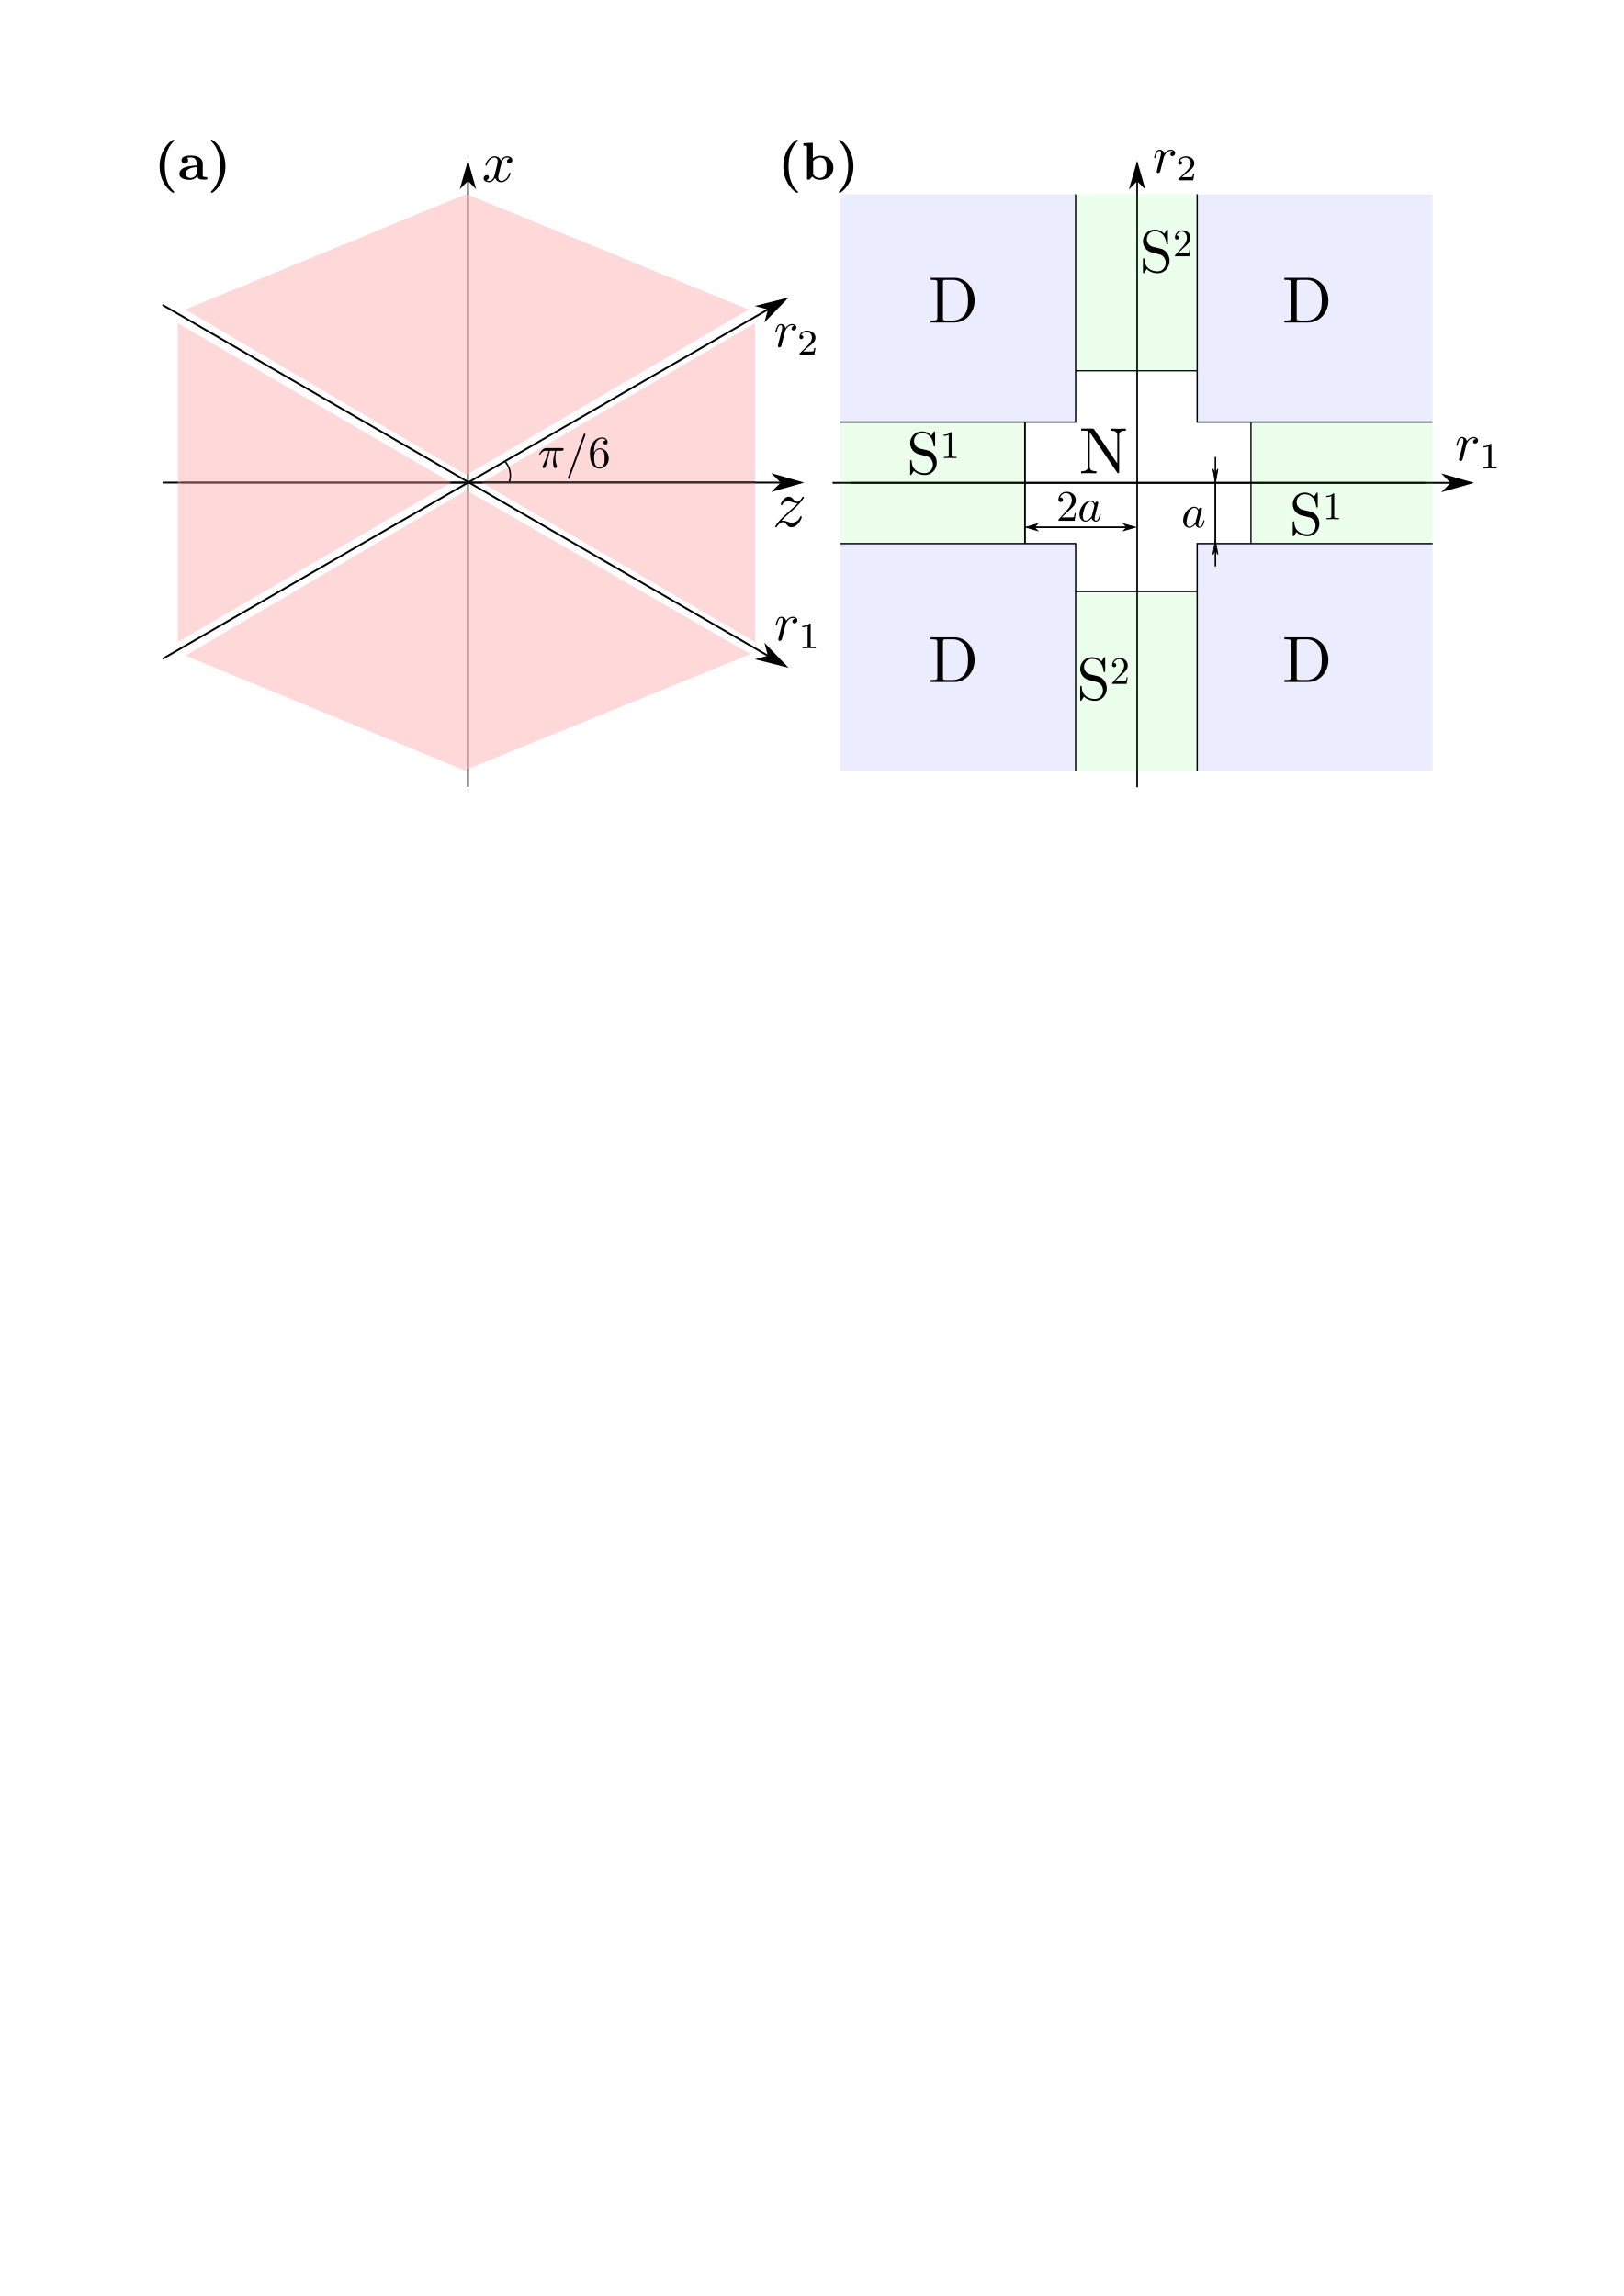
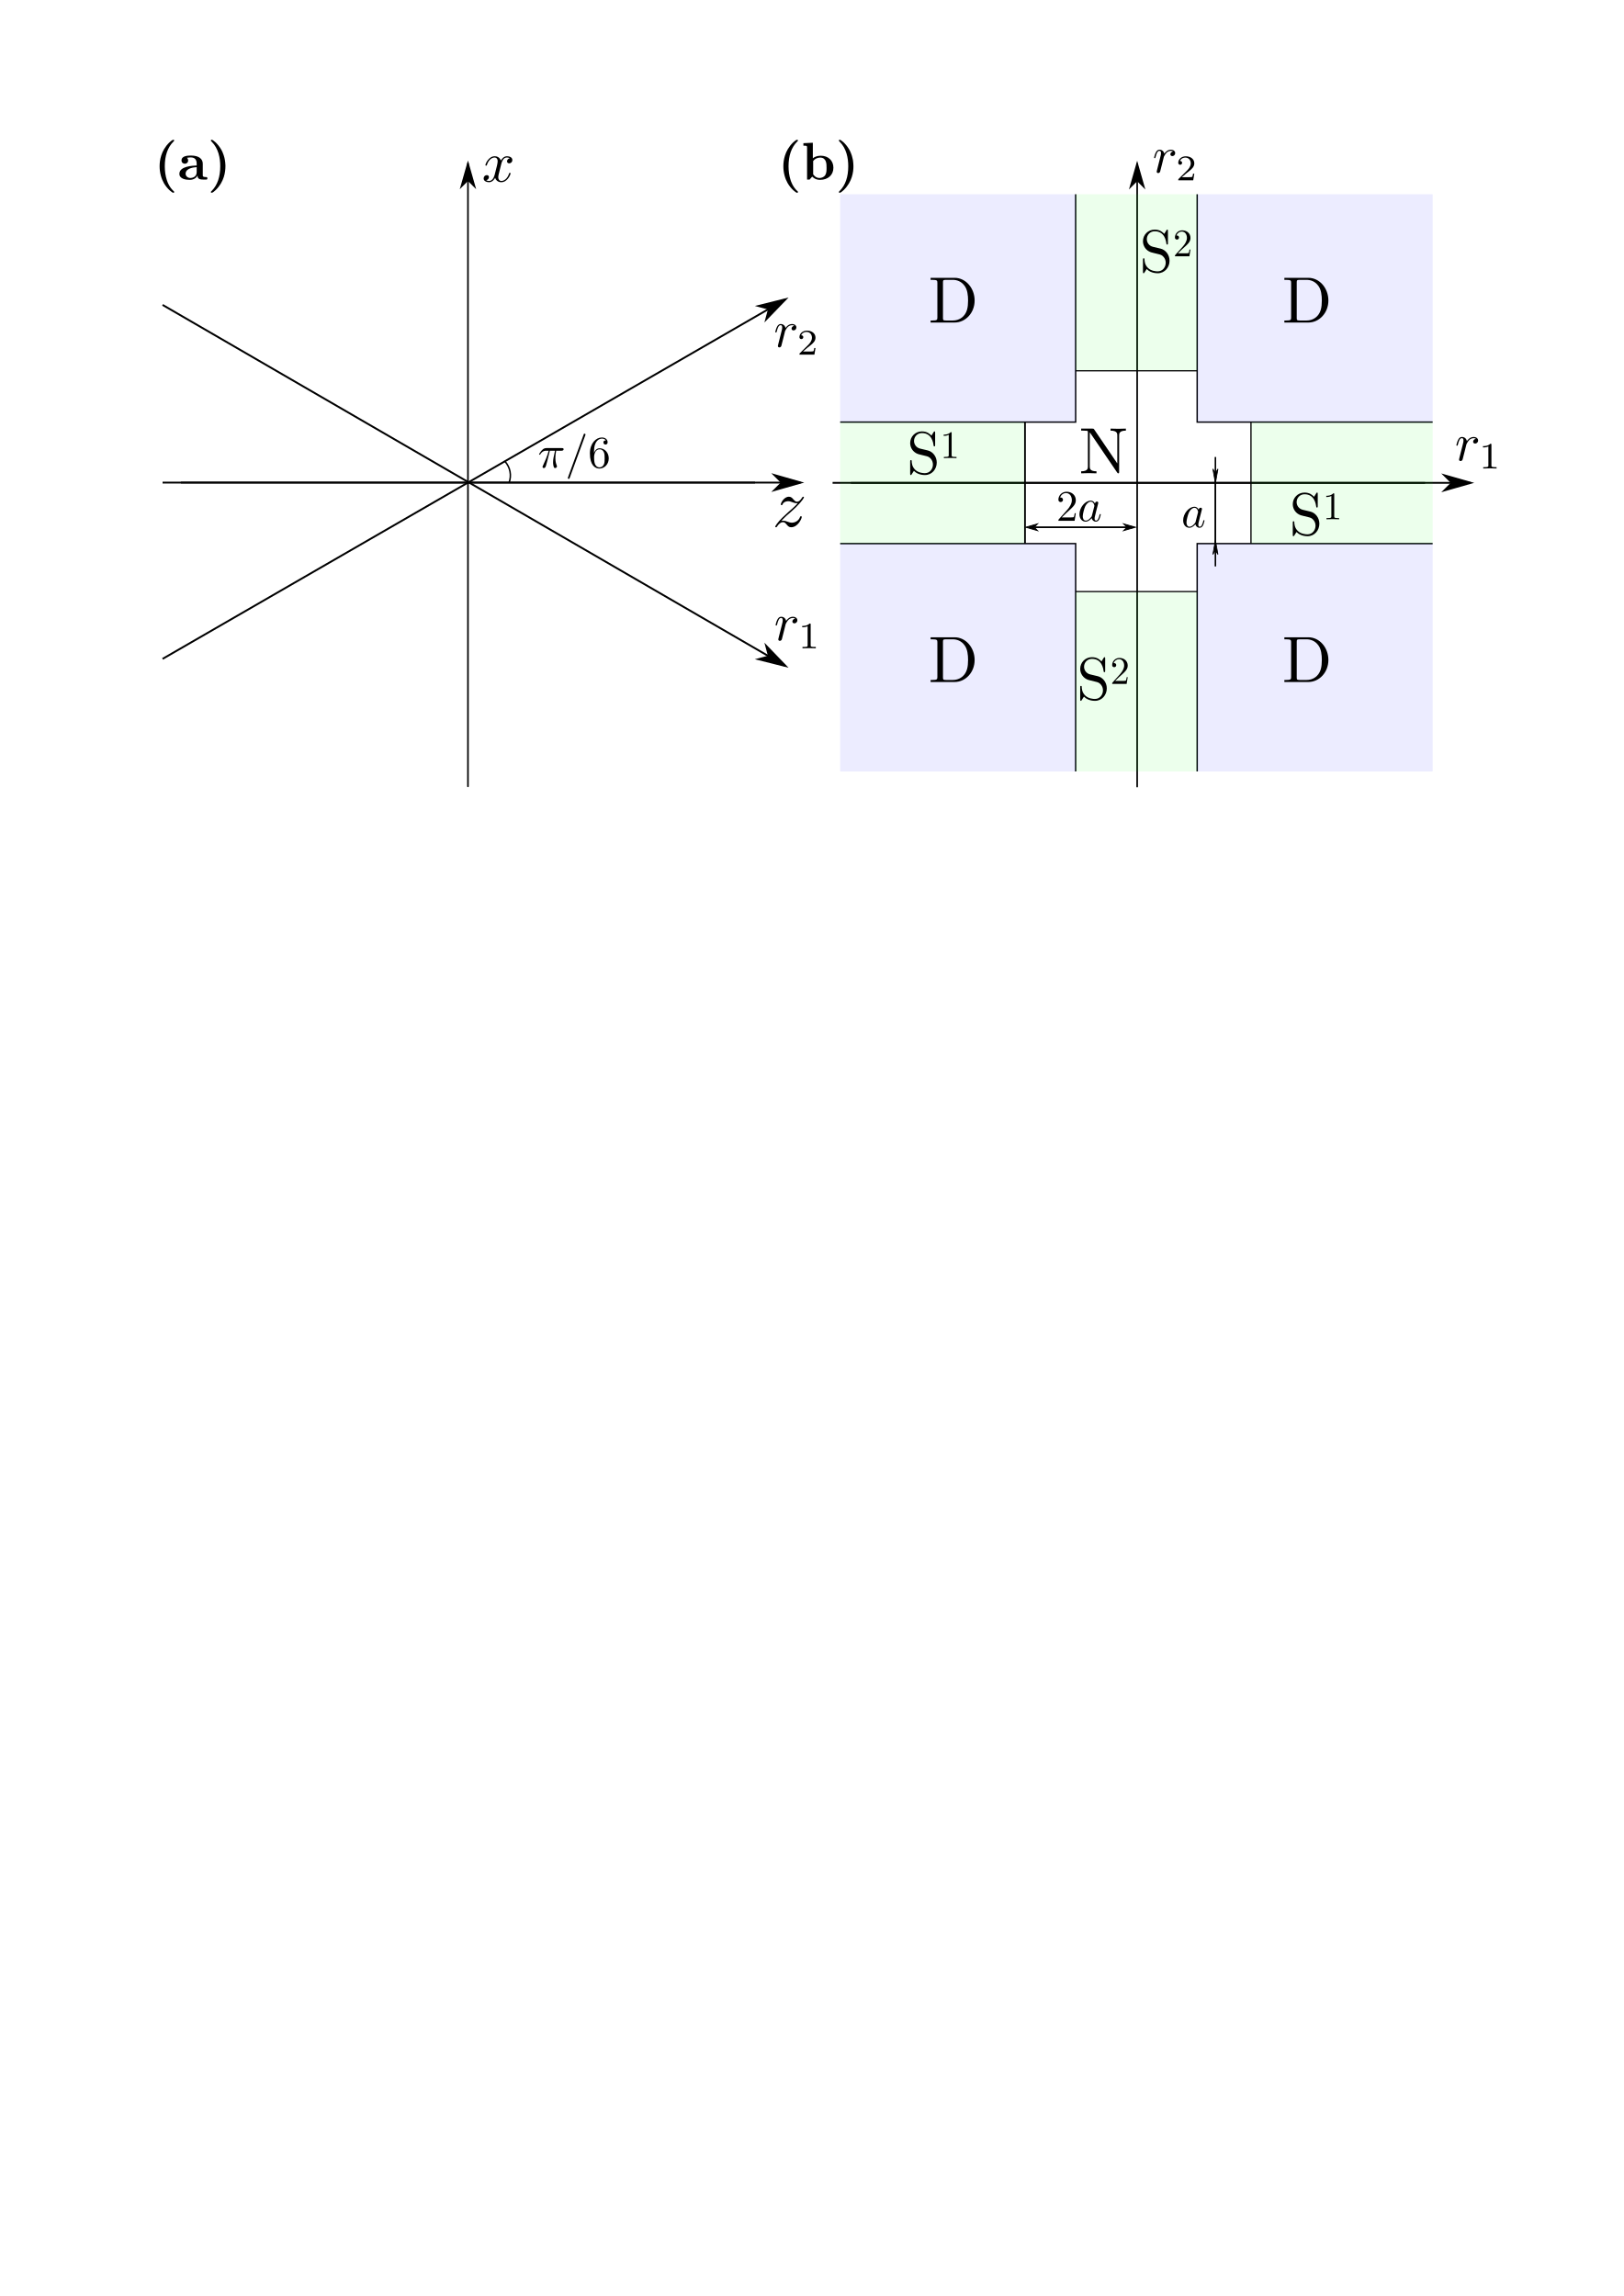
<svg xmlns="http://www.w3.org/2000/svg" width="210mm" height="297mm" viewBox="0 0 210 297" version="1.1" id="svg2083">
  <defs id="defs2080">
    <clipPath clipPathUnits="userSpaceOnUse" id="clipPath40">
      <path d="M 0,0 H 660.06 V 319.818 H 0 Z" id="path38" />
    </clipPath>
  </defs>
  <g id="layer1">
    <g id="g32" transform="matrix(0.2619657,0,0,-0.2619657,20.64378,101.8595)">
      <g id="g34">
        <g id="g36" />
        <g id="g274">
          <g clip-path="url(#clipPath40)" id="g272">
            <g id="g270">
-               <path d="m 293.965,229.279 -135,-78.75 h 135" style="fill:#ffaaaa;fill-opacity:0.442;fill-rule:nonzero;stroke:none" id="path42" />
              <g transform="matrix(1,0,0,-1,0,319.8181)" id="g46">
                <path d="m 152.23,11.789 c 0,102.496 0,204.996 0,307.5" style="fill:none;stroke:#000000;stroke-width:0.799;stroke-linecap:round;stroke-linejoin:miter;stroke-miterlimit:4;stroke-dasharray:none;stroke-opacity:1" id="path44" />
              </g>
              <g transform="matrix(0,-1,-1,0,0,319.8181)" id="g50">
                <path d="m 19.777,-152.23 3.2,-3.2 -11.188,3.2 11.188,3.195 z" style="fill:#000000;fill-opacity:1;fill-rule:evenodd;stroke:#000000;stroke-width:0.852;stroke-linecap:butt;stroke-linejoin:miter;stroke-miterlimit:4;stroke-dasharray:none;stroke-opacity:1" id="path48" />
              </g>
              <g transform="matrix(1,0,0,-1,0,319.8181)" id="g54">
                <path d="m 10.5,169.289 c 94.488,0 188.977,0 283.465,0" style="fill:none;stroke:#000000;stroke-width:0.856;stroke-linecap:butt;stroke-linejoin:miter;stroke-miterlimit:4;stroke-dasharray:none;stroke-opacity:1" id="path52" />
              </g>
              <g transform="matrix(1,0,0,-1,0,319.8181)" id="g58">
                <path d="m 1.465,169.289 c 105,0 210,0 315,0" style="fill:none;stroke:#000000;stroke-width:0.916;stroke-linecap:butt;stroke-linejoin:miter;stroke-miterlimit:4;stroke-dasharray:none;stroke-opacity:1" id="path56" />
              </g>
              <g transform="matrix(-1,0,0,1,0,319.8181)" id="g62">
                <path d="m -307.305,-169.289 3.66,-3.66 -12.82,3.66 12.82,3.664 z" style="fill:#000000;fill-opacity:1;fill-rule:evenodd;stroke:#000000;stroke-width:0.977;stroke-linecap:butt;stroke-linejoin:miter;stroke-miterlimit:4;stroke-dasharray:none;stroke-opacity:1" id="path60" />
              </g>
              <g transform="matrix(1,0,0,-1,0,319.8181)" id="g66">
                <path d="m 1.465,256.332 c 102.5,-59.18 205,-118.355 307.5,-177.535" style="fill:#000000;fill-opacity:1;fill-rule:nonzero;stroke:#000000;stroke-width:0.929;stroke-linecap:butt;stroke-linejoin:miter;stroke-miterlimit:4;stroke-dasharray:none;stroke-opacity:1" id="path64" />
              </g>
              <g transform="matrix(-1,-0.57735,-0.57735,1,0,319.8181)" id="g70">
                <path d="m -189.56,-192.884 3.217,-3.217 -11.261,3.218 11.261,3.216 z" style="fill:#000000;fill-opacity:1;fill-rule:evenodd;stroke:#000000;stroke-width:0.858;stroke-linecap:butt;stroke-linejoin:miter;stroke-miterlimit:4;stroke-dasharray:none;stroke-opacity:1" id="path68" />
              </g>
              <g transform="matrix(1,0,0,-1,0,319.8181)" id="g74">
                <path d="m 1.465,81.551 c 102.5,59.422 205,118.84 307.5,178.261" style="fill:#000000;fill-opacity:1;fill-rule:nonzero;stroke:#000000;stroke-width:0.931;stroke-linecap:butt;stroke-linejoin:miter;stroke-miterlimit:4;stroke-dasharray:none;stroke-opacity:1" id="path72" />
              </g>
              <g transform="matrix(-1,0.579717,0.579717,1,0,319.8181)" id="g78">
                <path d="m -335.926,-60.402 3.218,-3.222 -11.272,3.223 11.272,3.219 z" style="fill:#000000;fill-opacity:1;fill-rule:evenodd;stroke:#000000;stroke-width:0.859;stroke-linecap:butt;stroke-linejoin:miter;stroke-miterlimit:4;stroke-dasharray:none;stroke-opacity:1" id="path76" />
              </g>
              <g transform="matrix(1,0,0,-1,0,319.8181)" id="g82">
                <path d="m 170.473,158.789 c 2.64,2.934 3.418,6.992 2.027,10.625" style="fill:none;stroke:#000000;stroke-width:0.732;stroke-linecap:butt;stroke-linejoin:miter;stroke-miterlimit:4;stroke-dasharray:none;stroke-opacity:1" id="path80" />
              </g>
-               <path d="M 151.465,293.029 V 154.279 L 12.715,235.974" style="fill:#ffaaaa;fill-opacity:0.442;fill-rule:nonzero;stroke:none" id="path84" />
-               <path d="m 151.465,293.029 v -138.75 l 139.41,81.695" style="fill:#ffaaaa;fill-opacity:0.442;fill-rule:nonzero;stroke:none" id="path86" />
-               <path d="m 151.465,8.779 v 138 l 140.25,-80.941" style="fill:#ffaaaa;fill-opacity:0.442;fill-rule:nonzero;stroke:none" id="path88" />
-               <path d="m 151.465,8.029 v 138.75 L 12.715,65.088" style="fill:#ffaaaa;fill-opacity:0.442;fill-rule:nonzero;stroke:none" id="path90" />
-               <path d="m 8.965,229.279 135,-78.75 h -135" style="fill:#ffaaaa;fill-opacity:0.442;fill-rule:nonzero;stroke:none" id="path92" />
-               <path d="m 8.965,71.779 135,78.75 h -135" style="fill:#ffaaaa;fill-opacity:0.442;fill-rule:nonzero;stroke:none" id="path94" />
-               <path d="m 293.965,71.779 -135,78.75 h 135" style="fill:#ffaaaa;fill-opacity:0.442;fill-rule:nonzero;stroke:none" id="path96" />
              <g transform="matrix(1,0,0,-1,0,319.8181)" id="g100">
                <path d="m 482.617,11.914 c 0,102.496 0,204.996 0,307.5" style="fill:none;stroke:#000000;stroke-width:0.799;stroke-linecap:round;stroke-linejoin:miter;stroke-miterlimit:4;stroke-dasharray:none;stroke-opacity:1" id="path98" />
              </g>
              <g transform="matrix(0,-1,-1,0,0,319.8181)" id="g104">
                <path d="m 19.902,-482.617 3.2,-3.195 -11.188,3.195 11.188,3.195 z" style="fill:#000000;fill-opacity:1;fill-rule:evenodd;stroke:#000000;stroke-width:0.852;stroke-linecap:butt;stroke-linejoin:miter;stroke-miterlimit:4;stroke-dasharray:none;stroke-opacity:1" id="path102" />
              </g>
              <g transform="matrix(1,0,0,-1,0,319.8181)" id="g108">
                <path d="m 341.285,169.414 c 94.492,0 188.977,0 283.465,0" style="fill:none;stroke:#000000;stroke-width:0.856;stroke-linecap:butt;stroke-linejoin:miter;stroke-miterlimit:4;stroke-dasharray:none;stroke-opacity:1" id="path106" />
              </g>
              <g transform="matrix(1,0,0,-1,0,319.8181)" id="g112">
                <path d="m 332.25,169.414 c 105,0 210,0 315,0" style="fill:none;stroke:#000000;stroke-width:0.916;stroke-linecap:butt;stroke-linejoin:miter;stroke-miterlimit:4;stroke-dasharray:none;stroke-opacity:1" id="path110" />
              </g>
              <g transform="matrix(-1,0,0,1,0,319.8181)" id="g116">
                <path d="m -638.094,-169.414 3.664,-3.66 -12.82,3.66 12.82,3.664 z" style="fill:#000000;fill-opacity:1;fill-rule:evenodd;stroke:#000000;stroke-width:0.977;stroke-linecap:butt;stroke-linejoin:miter;stroke-miterlimit:4;stroke-dasharray:none;stroke-opacity:1" id="path114" />
              </g>
              <g transform="matrix(1,0,0,-1,0,319.8181)" id="g120">
                <path d="m 452.25,26.914 v 112.5 H 336" style="fill:none;stroke:#000000;stroke-width:0.683;stroke-linecap:butt;stroke-linejoin:miter;stroke-miterlimit:4;stroke-dasharray:none;stroke-opacity:1" id="path118" />
              </g>
              <path d="m 336,292.904 h 116.25 v -112.5 H 336 Z" style="fill:#0000ff;fill-opacity:0.078;fill-rule:nonzero;stroke:none" id="path122" />
              <g transform="matrix(1,0,0,-1,0,319.8181)" id="g126">
                <path d="m 512.25,26.914 v 112.5 H 628.5" style="fill:none;stroke:#000000;stroke-width:0.683;stroke-linecap:butt;stroke-linejoin:miter;stroke-miterlimit:4;stroke-dasharray:none;stroke-opacity:1" id="path124" />
              </g>
              <path d="M 512.25,292.904 H 628.5 v -112.5 H 512.25 Z" style="fill:#0000ff;fill-opacity:0.078;fill-rule:nonzero;stroke:none" id="path128" />
              <g transform="matrix(1,0,0,-1,0,319.8181)" id="g132">
                <path d="m 512.25,311.914 v -112.5 H 628.5" style="fill:none;stroke:#000000;stroke-width:0.683;stroke-linecap:butt;stroke-linejoin:miter;stroke-miterlimit:4;stroke-dasharray:none;stroke-opacity:1" id="path130" />
              </g>
              <path d="M 512.25,120.404 H 628.5 V 7.904 H 512.25 Z" style="fill:#0000ff;fill-opacity:0.078;fill-rule:nonzero;stroke:none" id="path134" />
              <g transform="matrix(1,0,0,-1,0,319.8181)" id="g138">
                <path d="m 452.25,311.914 v -112.5 H 336" style="fill:none;stroke:#000000;stroke-width:0.683;stroke-linecap:butt;stroke-linejoin:miter;stroke-miterlimit:4;stroke-dasharray:none;stroke-opacity:1" id="path136" />
              </g>
              <path d="M 336,120.404 H 452.25 V 7.904 H 336 Z" style="fill:#0000ff;fill-opacity:0.078;fill-rule:nonzero;stroke:none" id="path140" />
              <path d="m 336,180.404 h 91.244 v -60 H 336 Z" style="fill:#00ff00;fill-opacity:0.078;fill-rule:nonzero;stroke:none;stroke-width:0.967" id="path142" />
              <g transform="matrix(0.9358391,0,0,-1,21.55808,319.8181)" id="g146">
                <path d="m 433.5,139.414 v 60" style="fill:none;stroke:#000000;stroke-width:0.898;stroke-linecap:butt;stroke-linejoin:miter;stroke-miterlimit:4;stroke-dasharray:none;stroke-opacity:1" id="path144" />
              </g>
              <path d="M 538.807,180.404 H 628.5 v -60 h -89.693 z" style="fill:#00ff00;fill-opacity:0.078;fill-rule:nonzero;stroke:none;stroke-width:0.959" id="path148" />
              <g transform="matrix(0.5154764,0,0,-1,50.32596,319.8181)" id="g152">
                <path d="m 947.631,139.414 v 60" style="fill:none;stroke:#000000;stroke-width:1.2;stroke-linecap:butt;stroke-linejoin:miter;stroke-miterlimit:4;stroke-dasharray:none;stroke-opacity:1" id="path150" />
              </g>
              <path d="m 452.25,96.723 h 60 V 7.904 h -60 z" style="fill:#00ff00;fill-opacity:0.078;fill-rule:nonzero;stroke:none;stroke-width:0.973" id="path154" />
              <g transform="matrix(0,-0.5104551,-1,0,0,303.4129)" id="g158">
                <path d="m 404.912,-512.25 v 60" style="fill:none;stroke:#000000;stroke-width:1.2;stroke-linecap:butt;stroke-linejoin:miter;stroke-miterlimit:4;stroke-dasharray:none;stroke-opacity:1" id="path156" />
              </g>
              <path d="m 452.25,292.904 h 60 v -87.176 h -60 z" style="fill:#00ff00;fill-opacity:0.078;fill-rule:nonzero;stroke:none;stroke-width:0.964" id="path160" />
              <g transform="matrix(0,0.5010092,-1,0,0,317.9307)" id="g164">
                <path d="m -223.953,-512.25 v 60" style="fill:none;stroke:#000000;stroke-width:1.2;stroke-linecap:butt;stroke-linejoin:miter;stroke-miterlimit:4;stroke-dasharray:none;stroke-opacity:1" id="path162" />
              </g>
              <g transform="matrix(1.069283,0,0,-1,-33.1347,312.8985)" id="g168">
                <path d="m 435,184.414 h 45.75" style="fill:none;stroke:#000000;stroke-width:0.828;stroke-linecap:butt;stroke-linejoin:miter;stroke-miterlimit:4;stroke-dasharray:none;stroke-opacity:1" id="path166" />
              </g>
              <g transform="matrix(1,0,0,-1,-6.560414,312.8985)" id="g172">
                <path d="m 438.312,184.414 1.661,-1.656 -5.801,1.656 5.801,1.656 z" style="fill:#000000;fill-opacity:1;fill-rule:evenodd;stroke:#000000;stroke-width:0.442;stroke-linecap:butt;stroke-linejoin:miter;stroke-miterlimit:4;stroke-dasharray:none;stroke-opacity:1" id="path170" />
              </g>
              <g transform="matrix(-1,0,0,1,0.1729882,312.8985)" id="g176">
                <path d="m -477.438,-184.414 1.657,-1.656 -5.797,1.656 5.797,1.656 z" style="fill:#000000;fill-opacity:1;fill-rule:evenodd;stroke:#000000;stroke-width:0.442;stroke-linecap:butt;stroke-linejoin:miter;stroke-miterlimit:4;stroke-dasharray:none;stroke-opacity:1" id="path174" />
              </g>
              <g transform="matrix(0.625,0,0,-1,0,319.8181)" id="g180">
                <path d="m 834,168.664 v 30" style="fill:none;stroke:#000000;stroke-width:1.016;stroke-linecap:butt;stroke-linejoin:miter;stroke-miterlimit:4;stroke-dasharray:none;stroke-opacity:1" id="path178" />
              </g>
              <g transform="matrix(0,1,0.625,0,0,319.8181)" id="g184">
                <path d="m -164.598,834 2.032,-2.031 -7.114,2.031 7.114,2.031 z" style="fill:#000000;fill-opacity:1;fill-rule:evenodd;stroke:#000000;stroke-width:0.542;stroke-linecap:butt;stroke-linejoin:miter;stroke-miterlimit:4;stroke-dasharray:none;stroke-opacity:1" id="path182" />
              </g>
              <g transform="matrix(0,-1,-0.625,0,0,319.8181)" id="g188">
                <path d="m 202.727,-834 2.031,-2.031 -7.11,2.031 7.11,2.031 z" style="fill:#000000;fill-opacity:1;fill-rule:evenodd;stroke:#000000;stroke-width:0.542;stroke-linecap:butt;stroke-linejoin:miter;stroke-miterlimit:4;stroke-dasharray:none;stroke-opacity:1" id="path186" />
              </g>
              <g transform="matrix(0.625,0,0,-1,0,319.8181)" id="g192">
                <path d="m 834,156.664 c 0,10.344 0,36 0,54" style="fill:none;stroke:#000000;stroke-width:1.2;stroke-linecap:butt;stroke-linejoin:miter;stroke-miterlimit:4;stroke-dasharray:none;stroke-opacity:1" id="path190" />
              </g>
              <path d="m 192.668,166.267 h 2.539 c -0.742,-3.304 -0.945,-4.269 -0.945,-5.754 0,-0.336 0,-0.941 0.179,-1.707 0.227,-0.965 0.473,-1.101 0.809,-1.101 0.449,0 0.922,0.383 0.922,0.832 0,0.137 0,0.179 -0.137,0.496 -0.648,1.617 -0.648,3.055 -0.648,3.683 0,1.192 0.156,2.379 0.402,3.551 h 2.563 c 0.293,0 1.101,0 1.101,0.762 0,0.539 -0.473,0.539 -0.898,0.539 h -7.504 c -0.496,0 -1.348,0 -2.336,-1.055 -0.789,-0.875 -1.371,-1.91 -1.371,-2 0,-0.023 0,-0.226 0.269,-0.226 0.18,0 0.223,0.09 0.36,0.269 1.101,1.711 2.402,1.711 2.851,1.711 h 1.281 c -0.718,-2.699 -1.933,-5.394 -2.875,-7.437 -0.179,-0.336 -0.179,-0.383 -0.179,-0.539 0,-0.426 0.359,-0.586 0.652,-0.586 0.672,0 0.852,0.609 1.121,1.437 0.317,1.035 0.317,1.078 0.606,2.203 z" style="fill:#000000;fill-opacity:1;fill-rule:evenodd;stroke:none" id="path194" />
              <path d="m 210.145,173.838 v 0.043 h 0.023 v 0.046 l 0.023,0.02 v 0.047 l 0.024,0.023 v 0.067 l 0.019,0.023 v 0.067 l 0.024,0.023 v 0.043 c 0,0.25 -0.203,0.449 -0.449,0.449 -0.157,0 -0.317,-0.066 -0.383,-0.199 l -7.774,-21.277 c -0.109,-0.293 -0.109,-0.383 -0.109,-0.403 0,-0.25 0.199,-0.453 0.449,-0.453 0.289,0 0.36,0.16 0.492,0.543 z" style="fill:#000000;fill-opacity:1;fill-rule:evenodd;stroke:none" id="path196" />
              <path d="m 214.461,165.256 v 0.539 c 0,5.66 2.762,6.445 3.906,6.445 0.539,0 1.485,-0.133 1.977,-0.899 -0.336,0 -1.235,0 -1.235,-0.988 0,-0.695 0.539,-1.031 1.036,-1.031 0.359,0 1.031,0.199 1.031,1.078 0,1.324 -0.988,2.402 -2.852,2.402 -2.875,0 -5.886,-2.875 -5.886,-7.816 0,-5.953 2.605,-7.527 4.671,-7.527 2.496,0 4.629,2.09 4.629,5.031 0,2.832 -2,4.988 -4.492,4.988 l -0.023,-0.515 c 0.359,0 1.394,0 2.089,-1.395 0.403,-0.809 0.403,-1.953 0.403,-3.055 0,-1.078 0,-2.179 -0.379,-2.988 -0.676,-1.348 -1.711,-1.461 -2.227,-1.461 -1.414,0 -2.066,1.348 -2.199,1.688 -0.406,1.054 -0.406,2.828 -0.406,3.234 0,1.75 0.695,3.977 2.719,3.977 l 0.023,0.515 c -1.508,0 -2.336,-1.144 -2.785,-2.222 z" style="fill:#000000;fill-opacity:1;fill-rule:evenodd;stroke:none" id="path198" />
              <path d="m 168.637,307.713 0.031,0.086 0.027,0.085 v 0.086 l 0.028,0.114 0.027,0.086 0.059,0.113 0.027,0.144 0.031,0.114 0.055,0.14 0.058,0.145 0.055,0.14 0.059,0.145 0.058,0.113 0.055,0.145 0.086,0.14 0.086,0.145 0.086,0.141 0.086,0.144 0.086,0.141 0.113,0.113 0.086,0.117 0.113,0.114 0.145,0.113 0.113,0.113 0.141,0.086 0.113,0.086 0.086,0.027 0.086,0.032 0.058,0.027 0.172,0.055 0.086,0.031 0.055,0.027 h 0.086 l 0.086,0.028 h 0.285 c 0.141,0 0.828,0 1.426,-0.372 -0.797,-0.14 -1.367,-0.824 -1.367,-1.507 0,-0.457 0.312,-1 1.082,-1 0.628,0 1.539,0.511 1.539,1.652 0,1.457 -1.684,1.855 -2.653,1.855 -1.652,0 -2.652,-1.484 -2.992,-2.14 -0.715,1.855 -2.226,2.14 -3.051,2.14 -2.968,0 -4.593,-3.648 -4.593,-4.363 0,-0.285 0.285,-0.285 0.343,-0.285 0.227,0 0.313,0.059 0.371,0.312 0.969,3.024 2.852,3.708 3.821,3.708 0.511,0 1.511,-0.254 1.511,-1.879 0,-0.887 -0.457,-2.797 -1.511,-6.762 -0.457,-1.738 -1.453,-2.938 -2.711,-2.938 -0.168,0 -0.824,0 -1.426,0.371 0.715,0.145 1.344,0.743 1.344,1.543 0,0.739 -0.629,0.969 -1.059,0.969 -0.855,0 -1.566,-0.715 -1.566,-1.625 0,-1.312 1.426,-1.883 2.679,-1.883 1.883,0 2.911,1.996 2.997,2.168 0.312,-1.058 1.339,-2.168 3.05,-2.168 2.938,0 4.563,3.649 4.563,4.364 0,0.285 -0.258,0.285 -0.344,0.285 -0.254,0 -0.312,-0.113 -0.371,-0.317 -0.941,-3.019 -2.879,-3.707 -3.793,-3.707 -1.109,0 -1.566,0.914 -1.566,1.883 0,0.602 0.171,1.227 0.484,2.481 z" style="fill:#000000;fill-opacity:1;fill-rule:evenodd;stroke:none" id="path200" />
              <path d="m 306.949,131.623 0.336,0.336 0.137,0.168 0.164,0.168 0.137,0.132 1.207,1.207 0.234,0.2 0.234,0.234 0.2,0.203 0.234,0.168 0.203,0.199 0.434,0.368 0.234,0.203 0.235,0.199 c 0,0.035 2.042,1.777 3.25,2.984 3.183,3.114 3.921,4.692 3.921,4.824 0,0.336 -0.3,0.336 -0.371,0.336 -0.234,0 -0.332,-0.066 -0.5,-0.371 -1.008,-1.574 -1.711,-2.109 -2.515,-2.109 -0.801,0 -1.203,0.504 -1.707,1.039 -0.637,0.77 -1.207,1.441 -2.313,1.441 -2.48,0 -4.019,-3.082 -4.019,-3.789 0,-0.164 0.101,-0.367 0.402,-0.367 0.301,0 0.367,0.168 0.434,0.367 0.636,1.543 2.582,1.578 2.816,1.578 0.738,0 1.34,-0.234 2.109,-0.503 1.34,-0.504 1.711,-0.504 2.582,-0.504 -1.207,-1.442 -3.988,-3.821 -4.625,-4.356 l -3.015,-2.812 c -2.278,-2.215 -3.453,-4.121 -3.453,-4.356 0,-0.336 0.336,-0.336 0.402,-0.336 0.269,0 0.336,0.067 0.539,0.434 0.77,1.172 1.773,2.078 2.848,2.078 0.769,0 1.105,-0.301 1.941,-1.273 0.57,-0.704 1.141,-1.239 2.113,-1.239 3.317,0 5.258,4.223 5.258,5.125 0,0.168 -0.133,0.336 -0.402,0.336 -0.301,0 -0.367,-0.203 -0.469,-0.437 -0.769,-2.145 -2.914,-2.782 -4.019,-2.782 -0.637,0 -1.274,0.204 -1.942,0.438 -1.141,0.434 -1.644,0.57 -2.348,0.57 -0.066,0 -0.601,0 -0.906,-0.101 z" style="fill:#000000;fill-opacity:1;fill-rule:evenodd;stroke:none" id="path202" />
              <path d="m 305.48,219.06 v -0.027 l -0.023,-0.024 v -0.105 l -0.027,-0.074 -0.028,-0.078 v -0.078 l -0.023,-0.075 -0.027,-0.105 -0.024,-0.074 v -0.079 l -0.027,-0.027 v -0.074 l -0.024,-0.027 v -0.129 l -0.027,-0.024 v -0.078 c 0,-0.461 0.359,-0.691 0.742,-0.691 0.309,0 0.77,0.203 0.949,0.718 0.051,0.102 0.922,3.563 1.028,4.024 0.203,0.82 0.664,2.613 0.82,3.308 0.102,0.333 0.793,1.512 1.41,2.075 0.203,0.179 0.949,0.847 2.051,0.847 0.664,0 1.051,-0.308 1.074,-0.308 -0.769,-0.129 -1.332,-0.742 -1.332,-1.41 0,-0.383 0.281,-0.871 0.973,-0.871 0.695,0 1.41,0.562 1.41,1.488 0,0.894 -0.82,1.664 -2.125,1.664 -1.668,0 -2.77,-1.254 -3.258,-1.973 -0.203,1.153 -1.129,1.973 -2.332,1.973 -1.18,0 -1.668,-1 -1.898,-1.461 -0.461,-0.848 -0.793,-2.383 -0.793,-2.461 0,-0.258 0.258,-0.258 0.308,-0.258 0.254,0 0.282,0.028 0.434,0.59 0.437,1.797 0.949,3.027 1.871,3.027 0.438,0 0.797,-0.207 0.797,-1.179 0,-0.539 -0.078,-0.821 -0.41,-2.129 z" style="fill:#000000;fill-opacity:1;fill-rule:evenodd;stroke:none" id="path204" />
              <path d="m 323.812,216.982 h -0.617 c -0.05,-0.383 -0.23,-1.433 -0.461,-1.613 -0.152,-0.106 -1.539,-0.106 -1.769,-0.106 h -3.309 c 1.875,1.641 2.516,2.157 3.59,2.977 1.336,1.051 2.566,2.176 2.566,3.844 0,2.179 -1.898,3.488 -4.207,3.488 -2.203,0 -3.714,-1.539 -3.714,-3.18 0,-0.922 0.769,-1 0.945,-1 0.437,0 0.949,0.309 0.949,0.949 0,0.305 -0.129,0.922 -1.051,0.922 0.539,1.282 1.77,1.668 2.618,1.668 1.793,0 2.714,-1.386 2.714,-2.847 0,-1.539 -1.101,-2.77 -1.691,-3.41 l -4.305,-4.254 c -0.179,-0.157 -0.179,-0.18 -0.179,-0.692 h 7.382 z" style="fill:#000000;fill-opacity:1;fill-rule:evenodd;stroke:none" id="path206" />
              <path d="m 305.684,74.209 v -0.028 l -0.028,-0.027 v -0.105 l -0.023,-0.079 -0.028,-0.082 V 73.81 l -0.027,-0.078 -0.027,-0.105 -0.024,-0.078 V 73.466 L 305.5,73.439 v -0.078 l -0.027,-0.027 v -0.129 l -0.028,-0.028 v -0.078 c 0,-0.476 0.371,-0.715 0.766,-0.715 0.32,0 0.793,0.211 0.98,0.739 0.051,0.105 0.95,3.672 1.055,4.148 0.211,0.848 0.688,2.695 0.848,3.41 0.105,0.344 0.816,1.559 1.453,2.141 0.211,0.184 0.976,0.871 2.113,0.871 0.688,0 1.082,-0.316 1.11,-0.316 -0.793,-0.133 -1.375,-0.766 -1.375,-1.453 0,-0.399 0.293,-0.899 1.003,-0.899 0.715,0 1.454,0.578 1.454,1.531 0,0.926 -0.844,1.719 -2.192,1.719 -1.719,0 -2.855,-1.297 -3.355,-2.035 -0.211,1.187 -1.164,2.035 -2.407,2.035 -1.214,0 -1.714,-1.031 -1.953,-1.508 -0.476,-0.871 -0.82,-2.457 -0.82,-2.535 0,-0.266 0.266,-0.266 0.316,-0.266 0.266,0 0.293,0.028 0.45,0.61 0.449,1.848 0.98,3.117 1.929,3.117 0.45,0 0.821,-0.211 0.821,-1.215 0,-0.554 -0.082,-0.847 -0.422,-2.195 z" style="fill:#000000;fill-opacity:1;fill-rule:evenodd;stroke:none" id="path208" />
              <path d="m 321.43,80.416 v 0.265 h -0.024 v 0.078 l -0.027,0.028 v 0.027 l -0.027,0.024 -0.028,0.027 -0.023,0.027 h -0.082 v 0.028 h -0.344 c -1.187,-1.164 -2.852,-1.164 -3.617,-1.164 v -0.661 c 0.449,0 1.664,0 2.668,0.5 v -9.379 c 0,-0.582 0,-0.843 -1.852,-0.843 h -0.683 v -0.66 c 0.316,0.023 2.586,0.078 3.273,0.078 0.582,0 2.906,-0.055 3.305,-0.078 v 0.66 h -0.688 c -1.851,0 -1.851,0.261 -1.851,0.843 z" style="fill:#000000;fill-opacity:1;fill-rule:evenodd;stroke:none" id="path210" />
              <path d="m 641.777,162.99 v -0.027 l -0.027,-0.028 v -0.105 l -0.055,-0.156 v -0.083 l -0.023,-0.078 -0.027,-0.105 -0.028,-0.078 v -0.082 l -0.027,-0.024 v -0.082 l -0.024,-0.027 v -0.129 l -0.027,-0.027 v -0.078 c 0,-0.477 0.367,-0.715 0.766,-0.715 0.316,0 0.793,0.211 0.976,0.738 0.055,0.105 0.953,3.676 1.059,4.148 0.211,0.848 0.687,2.696 0.844,3.411 0.105,0.343 0.82,1.558 1.453,2.14 0.211,0.184 0.976,0.871 2.113,0.871 0.688,0 1.086,-0.316 1.109,-0.316 -0.793,-0.133 -1.371,-0.766 -1.371,-1.453 0,-0.399 0.289,-0.899 1.004,-0.899 0.711,0 1.453,0.582 1.453,1.532 0,0.925 -0.847,1.718 -2.195,1.718 -1.715,0 -2.852,-1.297 -3.355,-2.035 -0.211,1.188 -1.161,2.035 -2.403,2.035 -1.215,0 -1.719,-1.031 -1.957,-1.507 -0.473,-0.872 -0.816,-2.458 -0.816,-2.536 0,-0.265 0.261,-0.265 0.316,-0.265 0.262,0 0.289,0.027 0.449,0.609 0.45,1.848 0.977,3.117 1.926,3.117 0.449,0 0.82,-0.211 0.82,-1.215 0,-0.554 -0.078,-0.847 -0.421,-2.195 z" style="fill:#000000;fill-opacity:1;fill-rule:evenodd;stroke:none" id="path212" />
              <path d="m 657.523,169.197 v 0.266 h -0.027 v 0.078 l -0.027,0.027 v 0.027 l -0.078,0.079 h -0.079 v 0.027 h -0.343 c -1.188,-1.164 -2.856,-1.164 -3.621,-1.164 v -0.66 c 0.449,0 1.664,0 2.668,0.504 v -9.383 c 0,-0.578 0,-0.844 -1.848,-0.844 h -0.688 v -0.66 c 0.317,0.027 2.59,0.078 3.278,0.078 0.582,0 2.906,-0.051 3.301,-0.078 v 0.66 h -0.688 c -1.848,0 -1.848,0.266 -1.848,0.844 z" style="fill:#000000;fill-opacity:1;fill-rule:evenodd;stroke:none" id="path214" />
              <path d="m 492.5,305.138 v -0.023 l -0.023,-0.027 v -0.102 l -0.028,-0.078 -0.027,-0.074 v -0.078 l -0.024,-0.079 -0.027,-0.101 -0.023,-0.078 v -0.074 l -0.028,-0.028 v -0.078 l -0.023,-0.023 v -0.129 l -0.027,-0.028 v -0.074 c 0,-0.461 0.359,-0.695 0.742,-0.695 0.308,0 0.769,0.207 0.949,0.719 0.051,0.105 0.922,3.562 1.027,4.027 0.203,0.82 0.664,2.613 0.821,3.305 0.101,0.336 0.793,1.511 1.41,2.078 0.203,0.179 0.945,0.843 2.051,0.843 0.664,0 1.05,-0.304 1.074,-0.304 -0.77,-0.129 -1.332,-0.746 -1.332,-1.41 0,-0.387 0.281,-0.871 0.972,-0.871 0.696,0 1.411,0.562 1.411,1.484 0,0.898 -0.821,1.668 -2.125,1.668 -1.668,0 -2.77,-1.258 -3.258,-1.977 -0.203,1.157 -1.129,1.977 -2.332,1.977 -1.18,0 -1.668,-1 -1.899,-1.461 -0.461,-0.848 -0.793,-2.387 -0.793,-2.461 0,-0.258 0.254,-0.258 0.309,-0.258 0.254,0 0.281,0.028 0.433,0.59 0.438,1.793 0.95,3.023 1.872,3.023 0.437,0 0.796,-0.203 0.796,-1.175 0,-0.539 -0.078,-0.821 -0.41,-2.129 z" style="fill:#000000;fill-opacity:1;fill-rule:evenodd;stroke:none" id="path216" />
              <path d="m 510.832,303.064 h -0.617 c -0.051,-0.387 -0.231,-1.437 -0.461,-1.617 -0.152,-0.102 -1.539,-0.102 -1.77,-0.102 h -3.308 c 1.875,1.641 2.515,2.153 3.59,2.973 1.336,1.051 2.566,2.18 2.566,3.848 0,2.179 -1.898,3.484 -4.207,3.484 -2.203,0 -3.715,-1.535 -3.715,-3.176 0,-0.925 0.77,-1 0.945,-1 0.438,0 0.95,0.305 0.95,0.946 0,0.308 -0.129,0.925 -1.051,0.925 0.539,1.282 1.769,1.664 2.617,1.664 1.793,0 2.715,-1.382 2.715,-2.843 0,-1.539 -1.102,-2.77 -1.691,-3.41 l -4.305,-4.258 c -0.18,-0.153 -0.18,-0.176 -0.18,-0.692 h 7.383 z" style="fill:#000000;fill-opacity:1;fill-rule:evenodd;stroke:none" id="path218" />
              <path d="m 461.778,140.164 -0.046,0.07 -0.024,0.071 -0.047,0.09 -0.047,0.07 -0.043,0.07 -0.046,0.071 -0.047,0.066 -0.047,0.07 -0.07,0.071 -0.043,0.066 -0.231,0.23 -0.141,0.094 -0.046,0.047 -0.067,0.047 -0.07,0.043 -0.094,0.047 -0.066,0.023 -0.071,0.047 -0.07,0.024 -0.09,0.023 -0.07,0.047 h -0.094 l -0.09,0.019 -0.093,0.024 -0.067,0.023 h -0.301 c -2.675,0 -5.531,-3.363 -5.531,-6.707 0,-2.144 1.266,-3.664 3.063,-3.664 l 0.046,0.508 c -1.152,0 -1.472,1.266 -1.472,2.141 0,1.156 0.734,3.964 1.265,5.027 0.715,1.359 1.754,2.187 2.653,2.187 1.496,0 1.82,-1.867 1.82,-2.003 0,-0.137 -0.047,-0.278 -0.07,-0.391 l -1.153,-4.496 c -0.113,-0.414 -0.113,-0.461 -0.46,-0.828 -0.993,-1.27 -1.938,-1.637 -2.583,-1.637 l -0.046,-0.508 c 0.461,0 1.593,0.094 2.976,1.727 0.184,-0.965 0.988,-1.727 2.098,-1.727 0.805,0 1.336,0.531 1.703,1.266 0.395,0.832 0.691,2.215 0.691,2.262 0,0.23 -0.207,0.23 -0.277,0.23 -0.23,0 -0.25,-0.094 -0.32,-0.414 -0.391,-1.477 -0.809,-2.836 -1.754,-2.836 -0.621,0 -0.692,0.598 -0.692,1.059 0,0.507 0.047,0.691 0.301,1.683 0.254,0.969 0.301,1.199 0.508,2.074 l 0.828,3.204 c 0.164,0.644 0.164,0.667 0.164,0.785 0,0.367 -0.277,0.597 -0.668,0.597 -0.554,0 -0.902,-0.484 -0.969,-0.992 z" style="fill:#000000;fill-opacity:1;fill-rule:evenodd;stroke:none" id="path220" />
              <path d="m 512.98,137.14 -0.046,0.07 -0.024,0.071 -0.047,0.09 -0.047,0.07 -0.043,0.07 -0.046,0.071 -0.047,0.066 -0.047,0.07 -0.07,0.071 -0.043,0.066 -0.231,0.23 -0.141,0.094 -0.046,0.047 -0.067,0.047 -0.07,0.043 -0.094,0.047 -0.066,0.023 -0.071,0.047 -0.07,0.024 -0.09,0.023 -0.07,0.047 h -0.094 l -0.09,0.019 -0.093,0.024 -0.067,0.023 h -0.301 c -2.675,0 -5.531,-3.363 -5.531,-6.707 0,-2.144 1.266,-3.664 3.063,-3.664 l 0.046,0.508 c -1.152,0 -1.472,1.266 -1.472,2.141 0,1.156 0.734,3.964 1.265,5.027 0.715,1.359 1.754,2.187 2.653,2.187 1.496,0 1.82,-1.867 1.82,-2.003 0,-0.137 -0.047,-0.278 -0.07,-0.391 l -1.153,-4.496 c -0.113,-0.414 -0.113,-0.461 -0.46,-0.828 -0.993,-1.27 -1.938,-1.637 -2.583,-1.637 l -0.046,-0.508 c 0.461,0 1.593,0.094 2.976,1.727 0.184,-0.965 0.988,-1.727 2.098,-1.727 0.805,0 1.336,0.531 1.703,1.266 0.395,0.832 0.691,2.215 0.691,2.262 0,0.23 -0.207,0.23 -0.277,0.23 -0.23,0 -0.25,-0.094 -0.32,-0.414 -0.391,-1.477 -0.809,-2.836 -1.754,-2.836 -0.621,0 -0.692,0.598 -0.692,1.059 0,0.507 0.047,0.691 0.301,1.683 0.254,0.969 0.301,1.199 0.508,2.074 l 0.828,3.204 c 0.164,0.644 0.164,0.667 0.164,0.785 0,0.367 -0.277,0.597 -0.668,0.597 -0.554,0 -0.902,-0.484 -0.969,-0.992 z" style="fill:#000000;fill-opacity:1;fill-rule:evenodd;stroke:none" id="path220-3" />
              <path d="m 7.121,294.267 -0.055,0.078 -0.078,0.055 -0.105,0.078 -0.078,0.106 -0.106,0.078 -0.082,0.105 -0.316,0.317 -0.106,0.132 -0.129,0.133 -0.105,0.129 -0.133,0.16 -0.105,0.133 -0.133,0.156 -0.133,0.184 -0.105,0.16 -0.129,0.184 -0.133,0.183 -0.133,0.211 -0.105,0.211 -0.133,0.211 -0.129,0.211 -0.106,0.238 -0.132,0.239 -0.133,0.261 -0.106,0.266 -0.133,0.262 -0.105,0.293 -0.211,0.578 -0.105,0.316 c -0.684,2.059 -1,4.457 -1,6.778 0,5.168 1.343,9.253 4.246,12.183 0.367,0.395 0.394,0.422 0.394,0.551 0,0.293 -0.238,0.371 -0.449,0.371 -0.449,0 -1.555,-0.977 -2.031,-1.426 C 0.605,314.334 0,309.509 0,306.74 c 0,-3.27 0.871,-6.172 2.109,-8.332 1.743,-3.008 4.141,-4.774 4.641,-4.774 0.211,0 0.449,0.079 0.449,0.368 0,0.132 -0.078,0.238 -0.078,0.265 z" style="fill:#000000;fill-opacity:1;fill-rule:evenodd;stroke:none" id="path258" />
              <path d="m 18.75,302.177 v -0.394 l 0.023,-0.082 v -0.106 l 0.028,-0.078 v -0.078 l 0.027,-0.078 0.027,-0.105 0.024,-0.082 0.055,-0.079 0.05,-0.078 0.055,-0.078 0.051,-0.082 0.082,-0.078 0.051,-0.051 0.105,-0.082 0.027,-0.023 0.051,-0.028 0.055,-0.054 0.051,-0.024 0.054,-0.027 0.079,-0.027 0.054,-0.028 0.078,-0.023 0.051,-0.028 0.082,-0.027 0.078,-0.027 0.051,-0.024 h 0.082 l 0.106,-0.027 0.078,-0.027 h 0.078 l 0.105,-0.028 h 0.078 l 0.106,-0.023 h 0.105 l 0.106,-0.027 h 0.476 l 0.133,-0.028 h 1.266 c 0.527,0 0.816,0 0.816,0.633 0,0.605 -0.344,0.605 -0.687,0.605 -1.582,0.028 -1.582,0.372 -1.582,0.977 v 5.617 c 0,2.348 -1.871,4.035 -5.801,4.035 -1.504,0 -4.692,-0.078 -4.692,-2.398 0,-1.16 0.922,-1.637 1.633,-1.637 0.817,0 1.637,0.528 1.637,1.637 0,0.789 -0.504,1.238 -0.582,1.289 0.738,0.16 1.582,0.187 1.898,0.187 1.981,0 2.903,-1.109 2.903,-3.113 v -4.168 c 0,-2.531 -2.426,-2.871 -3.086,-2.871 -1.32,0 -2.375,0.922 -2.375,2.082 0,2.82 4.14,3.192 5.461,3.27 v 0.816 c -1.871,-0.078 -8.543,-0.316 -8.543,-4.113 0,-2.531 3.269,-2.981 5.062,-2.981 2.11,0 3.348,1.055 3.93,2.164 z" style="fill:#000000;fill-opacity:1;fill-rule:evenodd;stroke:none" id="path260" />
              <path d="m 32.488,306.713 v 0.605 l -0.054,0.609 -0.028,0.579 -0.078,0.582 -0.078,0.578 -0.105,0.554 -0.106,0.528 -0.133,0.527 -0.16,0.527 -0.156,0.5 -0.184,0.5 -0.187,0.477 -0.184,0.473 -0.211,0.449 -0.211,0.422 -0.238,0.422 c -1.738,3.007 -4.113,4.773 -4.613,4.773 -0.211,0 -0.473,-0.078 -0.473,-0.371 0,-0.129 0,-0.184 0.445,-0.606 3.297,-3.347 4.196,-7.988 4.196,-12.101 0,-5.168 -1.348,-9.281 -4.219,-12.184 -0.399,-0.394 -0.422,-0.422 -0.422,-0.554 0,-0.289 0.262,-0.368 0.473,-0.368 0.449,0 1.554,0.977 2.004,1.422 4.113,4.063 4.722,8.864 4.722,11.657 z" style="fill:#000000;fill-opacity:1;fill-rule:evenodd;stroke:none" id="path262" />
              <path d="m 315.094,294.267 -0.082,0.078 -0.078,0.055 -0.684,0.684 -0.105,0.132 -0.133,0.133 -0.106,0.129 -0.105,0.16 -0.133,0.133 -0.133,0.156 -0.105,0.184 -0.133,0.16 -0.129,0.184 -0.133,0.183 -0.105,0.211 -0.266,0.422 -0.129,0.211 -0.105,0.238 -0.133,0.239 -0.106,0.261 -0.132,0.266 -0.106,0.262 -0.133,0.293 -0.211,0.578 -0.105,0.316 c -0.684,2.059 -1,4.457 -1,6.778 0,5.168 1.344,9.253 4.246,12.183 0.395,0.395 0.422,0.422 0.422,0.551 0,0.293 -0.266,0.371 -0.477,0.371 -0.445,0 -1.554,-0.977 -2.031,-1.426 -4.113,-4.058 -4.719,-8.883 -4.719,-11.652 0,-3.27 0.871,-6.172 2.11,-8.332 1.742,-3.008 4.14,-4.774 4.64,-4.774 0.211,0 0.477,0.079 0.477,0.368 0,0.132 -0.078,0.238 -0.078,0.265 z" style="fill:#000000;fill-opacity:1;fill-rule:evenodd;stroke:none" id="path264" />
              <path d="m 322.5,310.67 v 7.671 l -4.664,-0.21 v -1.239 c 1.633,0 1.816,0 1.816,-1.004 v -15.742 h 1.243 l 1.289,1.477 c 0.211,-0.211 1.476,-1.61 3.824,-1.61 l -0.238,0.926 c -1.844,0 -2.848,1.422 -3.11,1.817 v 6.566 c 0.684,0.926 1.949,1.687 3.402,1.687 3.215,0 3.215,-3.164 3.215,-5.007 0,-1.239 0,-2.664 -0.683,-3.692 -0.766,-1.082 -1.981,-1.371 -2.824,-1.371 l 0.238,-0.926 c 3.93,0 6.644,2.348 6.644,5.989 0,3.48 -2.476,5.933 -6.3,5.933 -1.926,0 -3.219,-0.738 -3.852,-1.265 z" style="fill:#000000;fill-opacity:1;fill-rule:evenodd;stroke:none" id="path266" />
              <path d="m 342.543,306.713 -0.027,0.605 -0.028,0.609 -0.05,0.579 -0.055,0.582 -0.078,0.578 -0.106,0.554 -0.265,1.055 -0.129,0.527 -0.16,0.5 -0.184,0.5 -0.184,0.477 -0.187,0.473 -0.211,0.449 -0.211,0.422 -0.234,0.422 c -1.743,3.007 -4.114,4.773 -4.641,4.773 -0.188,0 -0.449,-0.078 -0.449,-0.371 0,-0.129 0,-0.184 0.422,-0.606 3.32,-3.347 4.218,-7.988 4.218,-12.101 0,-5.168 -1.343,-9.281 -4.218,-12.184 -0.395,-0.394 -0.422,-0.422 -0.422,-0.554 0,-0.289 0.261,-0.368 0.449,-0.368 0.473,0 1.555,0.977 2.027,1.422 4.114,4.063 4.723,8.864 4.723,11.657 z" style="fill:#000000;fill-opacity:1;fill-rule:evenodd;stroke:none" id="path268" />
              <text xml:space="preserve" style="font-size:32.32px;fill:#000000;stroke-width:1.01" x="453.912" y="-155.11" id="text3146" transform="scale(1,-1)">
                <tspan id="tspan3144" style="font-style:normal;font-variant:normal;font-weight:normal;font-stretch:normal;font-size:32.32px;font-family:'Latin Modern Roman';-inkscape-font-specification:'Latin Modern Roman, ';stroke-width:1.01" x="453.912" y="-155.11">N<tspan style="font-size:65%;baseline-shift:super" id="tspan5107" />
                </tspan>
              </text>
              <text xml:space="preserve" style="font-style:normal;font-variant:normal;font-weight:normal;font-stretch:normal;font-size:29.626px;font-family:'Latin Modern Roman';-inkscape-font-specification:'Latin Modern Roman, ';fill:#000000;stroke-width:1.01" x="368.895" y="-154.914" id="text3243" transform="scale(1,-1)">
                <tspan id="tspan3241" style="font-size:29.626px;stroke-width:1.01" x="368.895" y="-154.914">S<tspan style="font-size:65%;baseline-shift:super" id="tspan5109">1</tspan>
                </tspan>
              </text>
              <text xml:space="preserve" style="font-style:normal;font-variant:normal;font-weight:normal;font-stretch:normal;font-size:32.32px;font-family:'Latin Modern Roman';-inkscape-font-specification:'Latin Modern Roman, ';fill:#000000;stroke-width:1.01" x="379.515" y="-52.067" id="text3407-6" transform="scale(1,-1)">
                <tspan id="tspan3405-46" style="stroke-width:1.01" x="379.515" y="-52.067">D</tspan>
              </text>
              <text xml:space="preserve" style="font-style:normal;font-variant:normal;font-weight:normal;font-stretch:normal;font-size:29.626px;font-family:'Latin Modern Roman';-inkscape-font-specification:'Latin Modern Roman, ';fill:#000000;stroke-width:1.01" x="452.842" y="-43.42" id="text3243-74" transform="scale(1,-1)">
                <tspan id="tspan3241-8" style="font-size:29.626px;stroke-width:1.01" x="452.842" y="-43.42">S<tspan style="font-size:65%;baseline-shift:super" id="tspan5117">2</tspan>
                </tspan>
              </text>
              <text xml:space="preserve" style="font-style:normal;font-variant:normal;font-weight:normal;font-stretch:normal;font-size:29.626px;font-family:'Latin Modern Roman';-inkscape-font-specification:'Latin Modern Roman, ';fill:#000000;stroke-width:1.01" x="557.789" y="-124.709" id="text3243-7" transform="scale(1,-1)">
                <tspan id="tspan3241-7" style="font-size:29.626px;stroke-width:1.01" x="557.789" y="-124.709">S<tspan style="font-size:65%;baseline-shift:super" id="tspan5113">1</tspan>
                </tspan>
              </text>
              <text xml:space="preserve" style="font-style:normal;font-variant:normal;font-weight:normal;font-stretch:normal;font-size:29.626px;font-family:'Latin Modern Roman';-inkscape-font-specification:'Latin Modern Roman, ';fill:#000000;stroke-width:1.01" x="483.829" y="-254.563" id="text3243-8" transform="scale(1,-1)">
                <tspan id="tspan3241-76" style="font-size:29.626px;stroke-width:1.01" x="483.829" y="-254.563">S<tspan style="font-size:65%;baseline-shift:super" id="tspan5115">2</tspan>
                </tspan>
              </text>
              <text xml:space="preserve" style="font-style:normal;font-variant:normal;font-weight:normal;font-stretch:normal;font-size:32.32px;font-family:'Latin Modern Roman';-inkscape-font-specification:'Latin Modern Roman, ';fill:#000000;stroke-width:1.01" x="379.515" y="-229.569" id="text3407" transform="scale(1,-1)">
                <tspan id="tspan3405" style="stroke-width:1.01" x="379.515" y="-229.569">D</tspan>
              </text>
              <text xml:space="preserve" style="font-style:normal;font-variant:normal;font-weight:normal;font-stretch:normal;font-size:32.32px;font-family:'Latin Modern Roman';-inkscape-font-specification:'Latin Modern Roman, ';fill:#000000;stroke-width:1.01" x="554.167" y="-229.569" id="text3407-0" transform="scale(1,-1)">
                <tspan id="tspan3405-4" style="stroke-width:1.01" x="554.167" y="-229.569">D</tspan>
              </text>
              <text xml:space="preserve" style="font-style:normal;font-variant:normal;font-weight:normal;font-stretch:normal;font-size:32.32px;font-family:'Latin Modern Roman';-inkscape-font-specification:'Latin Modern Roman, ';fill:#000000;stroke-width:1.01" x="554.167" y="-52.067" id="text3407-4" transform="scale(1,-1)">
                <tspan id="tspan3405-3" style="stroke-width:1.01" x="554.167" y="-52.067">D</tspan>
              </text>
              <text xml:space="preserve" style="font-style:normal;font-variant:normal;font-weight:normal;font-stretch:normal;font-size:21.547px;font-family:'Latin Modern Roman';-inkscape-font-specification:'Latin Modern Roman, ';fill:#000000;stroke-width:1.01" x="442.658" y="-131.671" id="text5990" transform="scale(1,-1)">
                <tspan id="tspan5988" style="font-size:21.547px;stroke-width:1.01" x="442.658" y="-131.671">2</tspan>
              </text>
            </g>
          </g>
        </g>
      </g>
    </g>
  </g>
</svg>
